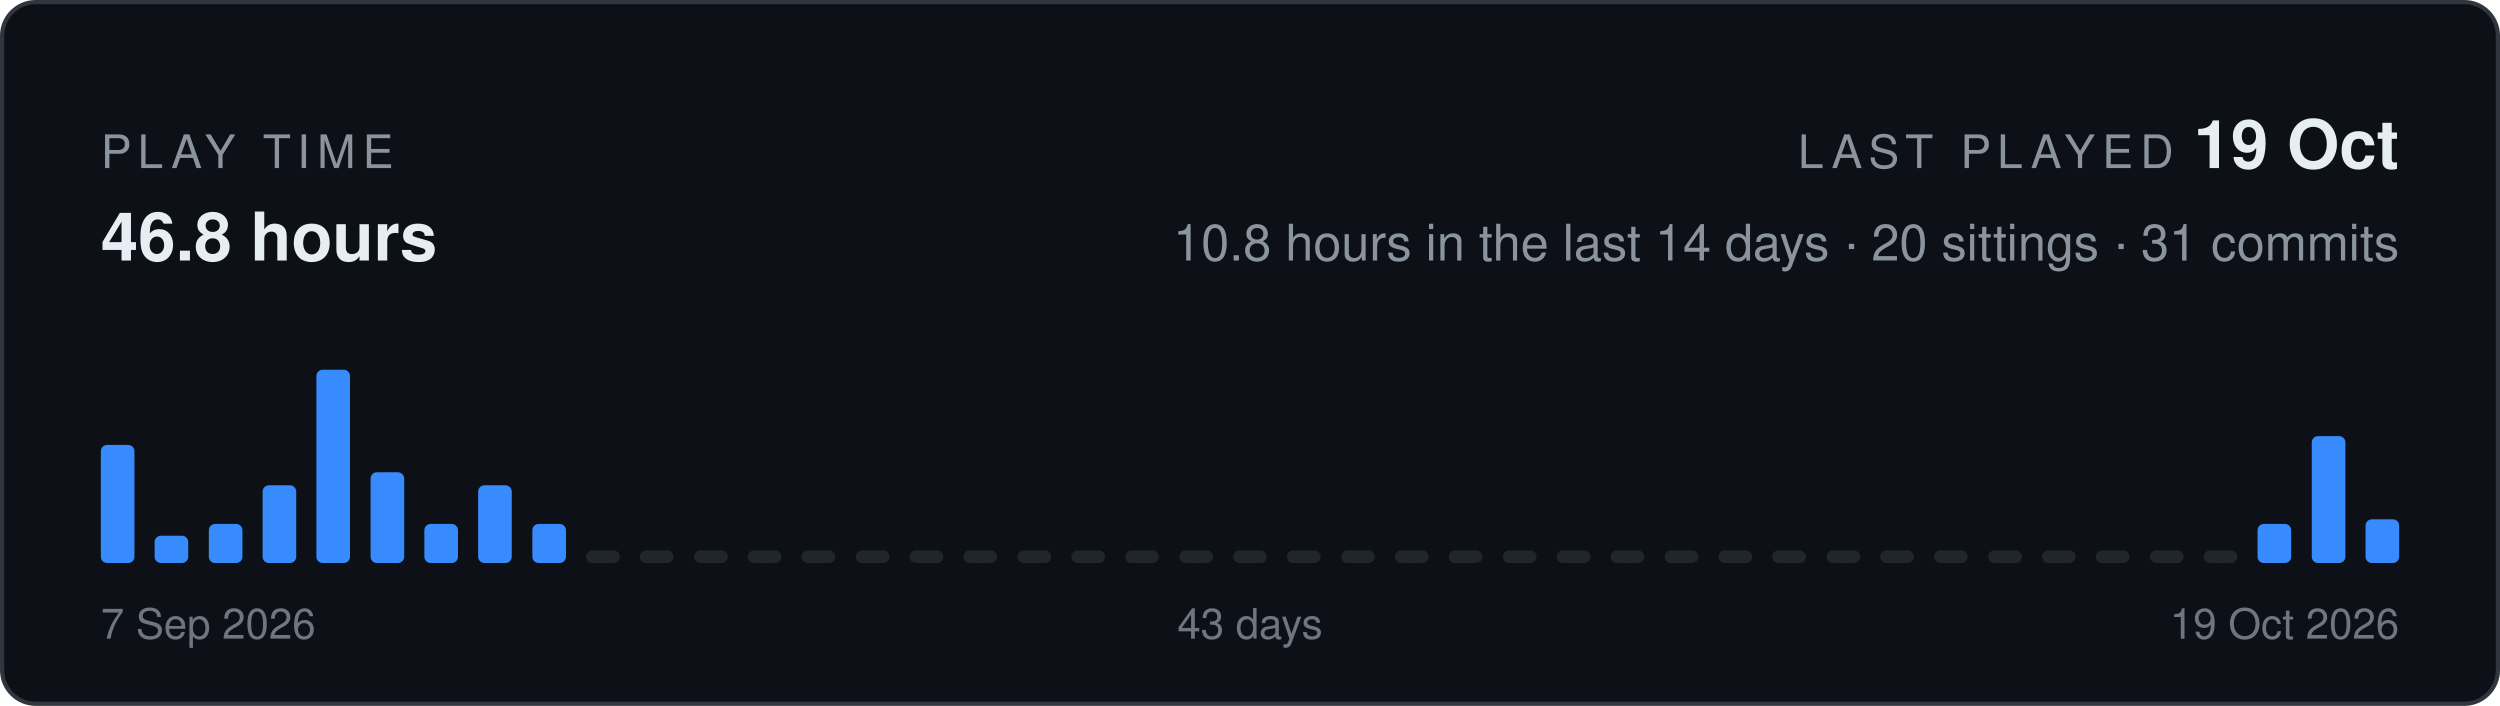
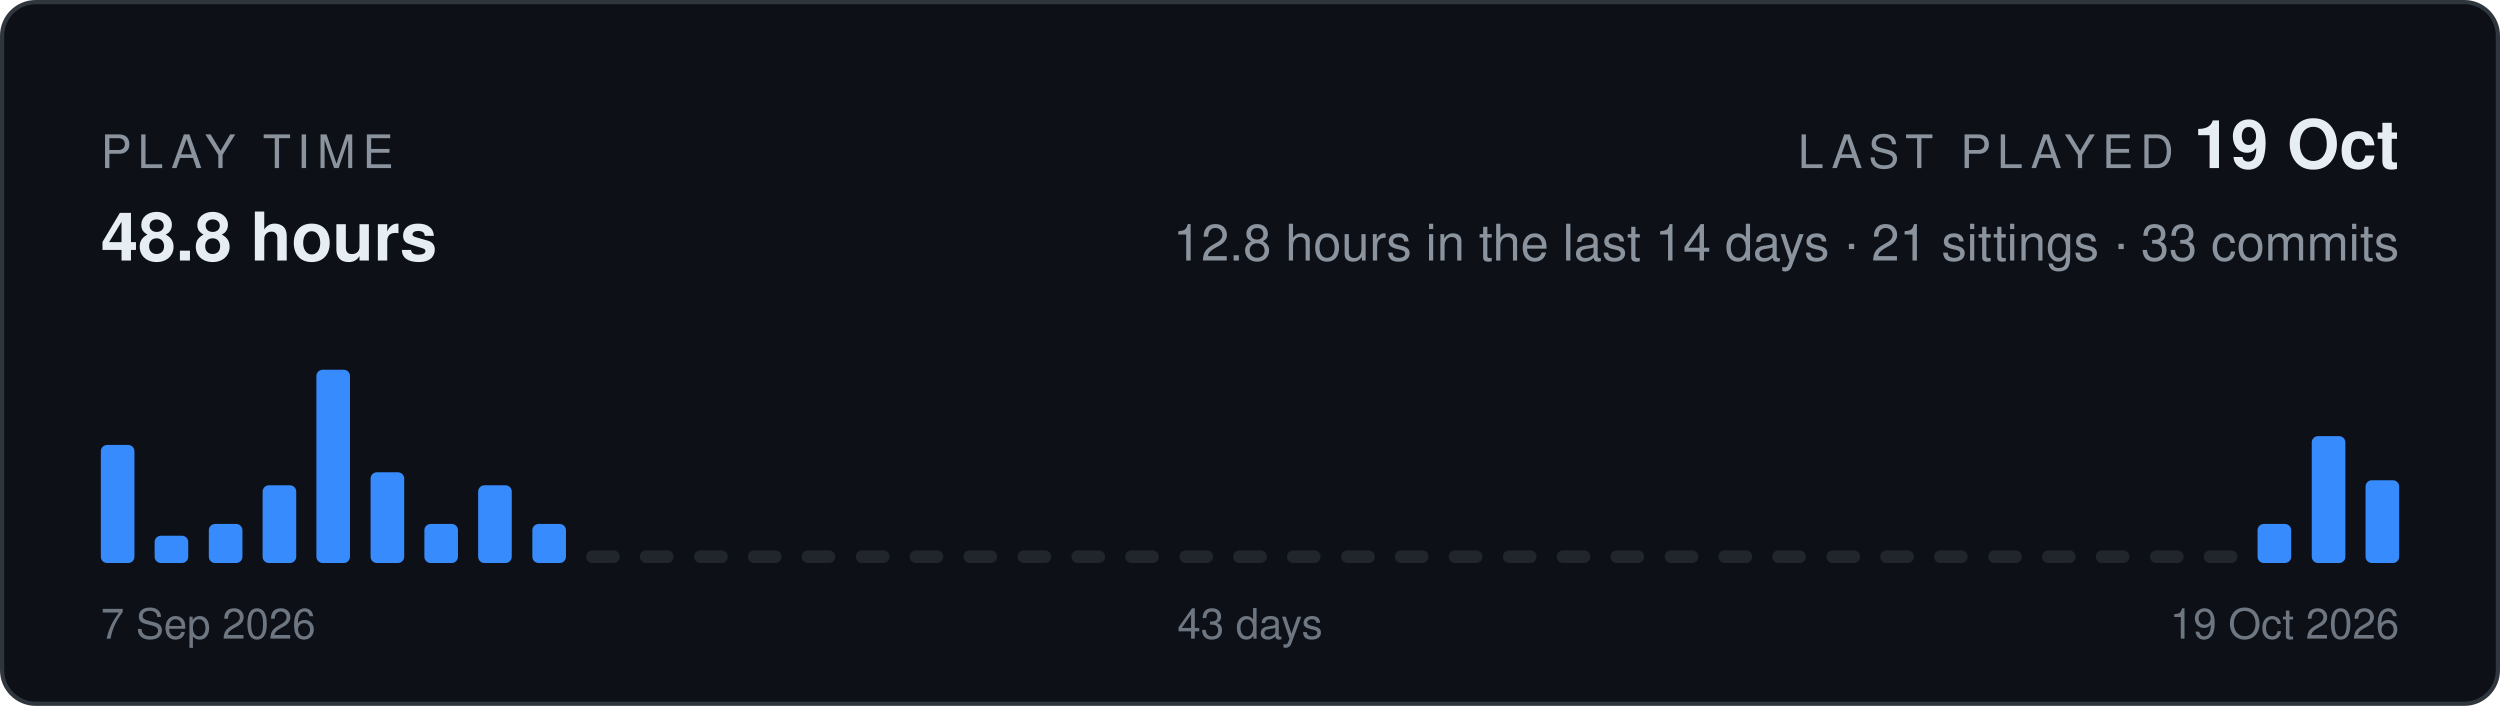
- <svg xmlns="http://www.w3.org/2000/svg" width="595" height="168" viewBox="0 0 595 168" role="img" aria-label="Play time: 46.8 hours over 31 commits, last played 19 Oct">
+ <svg xmlns="http://www.w3.org/2000/svg" width="595" height="168" viewBox="0 0 595 168" role="img" aria-label="Play time: 48.8 hours over 33 commits, last played 19 Oct">
  <style>
    .card { fill: #0d1117; stroke: #30363d }
    text { font-family: -apple-system, BlinkMacSystemFont, "Segoe UI", Helvetica, Arial, sans-serif }
    .label { font-size: 11px; letter-spacing: 1.7px; fill: #8b949e }
    .stat { font-size: 16px; font-weight: 600; letter-spacing: normal; fill: #e6edf3 }
    .note { font-size: 12px; fill: #8b949e }
    .axis { font-size: 10px; fill: #6e7681 }
    .bar { fill: #388bfd }
    .bar-quiet { fill: #21262d }
  </style>
  <rect class="card" x="0.5" y="0.5" width="594" height="167" rx="8" />
  <text class="label" x="24" y="40">PLAY TIME</text>
-   <text class="stat" x="24" y="62">46.8 hours</text>
+   <text class="stat" x="24" y="62">48.8 hours</text>
  <text class="label" x="571" y="40" text-anchor="end">LAST PLAYED <tspan class="stat">19 Oct</tspan>
  </text>
-   <text class="note" x="571" y="62" text-anchor="end">10.8 hours in the last 14 days   ·   20 sittings   ·   31 commits</text>
+   <text class="note" x="571" y="62" text-anchor="end">12.8 hours in the last 14 days   ·   21 sittings   ·   33 commits</text>
  <rect class="bar" x="24.0" y="105.9" width="8" height="28.1" rx="1.5" />
  <rect class="bar" x="36.8" y="127.5" width="8" height="6.5" rx="1.5" />
  <rect class="bar" x="49.7" y="124.7" width="8" height="9.3" rx="1.5" />
  <rect class="bar" x="62.5" y="115.5" width="8" height="18.5" rx="1.5" />
  <rect class="bar" x="75.3" y="88.0" width="8" height="46.0" rx="1.5" />
  <rect class="bar" x="88.2" y="112.4" width="8" height="21.6" rx="1.5" />
  <rect class="bar" x="101.0" y="124.7" width="8" height="9.3" rx="1.5" />
  <rect class="bar" x="113.8" y="115.5" width="8" height="18.5" rx="1.5" />
  <rect class="bar" x="126.7" y="124.7" width="8" height="9.3" rx="1.5" />
  <rect class="bar-quiet" x="139.5" y="131.0" width="8" height="3.0" rx="1.5" />
  <rect class="bar-quiet" x="152.3" y="131.0" width="8" height="3.0" rx="1.5" />
  <rect class="bar-quiet" x="165.2" y="131.0" width="8" height="3.0" rx="1.5" />
  <rect class="bar-quiet" x="178.0" y="131.0" width="8" height="3.0" rx="1.5" />
  <rect class="bar-quiet" x="190.8" y="131.0" width="8" height="3.0" rx="1.5" />
  <rect class="bar-quiet" x="203.7" y="131.0" width="8" height="3.0" rx="1.5" />
  <rect class="bar-quiet" x="216.5" y="131.0" width="8" height="3.0" rx="1.5" />
  <rect class="bar-quiet" x="229.3" y="131.0" width="8" height="3.0" rx="1.5" />
  <rect class="bar-quiet" x="242.2" y="131.0" width="8" height="3.0" rx="1.5" />
  <rect class="bar-quiet" x="255.0" y="131.0" width="8" height="3.0" rx="1.5" />
  <rect class="bar-quiet" x="267.8" y="131.0" width="8" height="3.0" rx="1.5" />
  <rect class="bar-quiet" x="280.7" y="131.0" width="8" height="3.0" rx="1.5" />
  <rect class="bar-quiet" x="293.5" y="131.0" width="8" height="3.0" rx="1.5" />
  <rect class="bar-quiet" x="306.3" y="131.0" width="8" height="3.0" rx="1.5" />
  <rect class="bar-quiet" x="319.2" y="131.0" width="8" height="3.0" rx="1.5" />
  <rect class="bar-quiet" x="332.0" y="131.0" width="8" height="3.0" rx="1.5" />
  <rect class="bar-quiet" x="344.8" y="131.0" width="8" height="3.0" rx="1.5" />
  <rect class="bar-quiet" x="357.7" y="131.0" width="8" height="3.0" rx="1.5" />
  <rect class="bar-quiet" x="370.5" y="131.0" width="8" height="3.0" rx="1.5" />
  <rect class="bar-quiet" x="383.3" y="131.0" width="8" height="3.0" rx="1.5" />
  <rect class="bar-quiet" x="396.2" y="131.0" width="8" height="3.0" rx="1.5" />
  <rect class="bar-quiet" x="409.0" y="131.0" width="8" height="3.0" rx="1.5" />
  <rect class="bar-quiet" x="421.8" y="131.0" width="8" height="3.0" rx="1.5" />
  <rect class="bar-quiet" x="434.7" y="131.0" width="8" height="3.0" rx="1.5" />
  <rect class="bar-quiet" x="447.5" y="131.0" width="8" height="3.0" rx="1.5" />
  <rect class="bar-quiet" x="460.3" y="131.0" width="8" height="3.0" rx="1.5" />
  <rect class="bar-quiet" x="473.2" y="131.0" width="8" height="3.0" rx="1.5" />
  <rect class="bar-quiet" x="486.0" y="131.0" width="8" height="3.0" rx="1.5" />
  <rect class="bar-quiet" x="498.8" y="131.0" width="8" height="3.0" rx="1.5" />
  <rect class="bar-quiet" x="511.7" y="131.0" width="8" height="3.0" rx="1.5" />
  <rect class="bar-quiet" x="524.5" y="131.0" width="8" height="3.0" rx="1.5" />
  <rect class="bar" x="537.3" y="124.7" width="8" height="9.3" rx="1.5" />
  <rect class="bar" x="550.2" y="103.8" width="8" height="30.2" rx="1.5" />
-   <rect class="bar" x="563.0" y="123.6" width="8" height="10.4" rx="1.5" />
+   <rect class="bar" x="563.0" y="114.3" width="8" height="19.7" rx="1.5" />
  <text class="axis" x="24" y="152">7 Sep 2026</text>
  <text class="axis" x="297.5" y="152" text-anchor="middle">43 days</text>
  <text class="axis" x="571" y="152" text-anchor="end">19 Oct 2026</text>
</svg>
